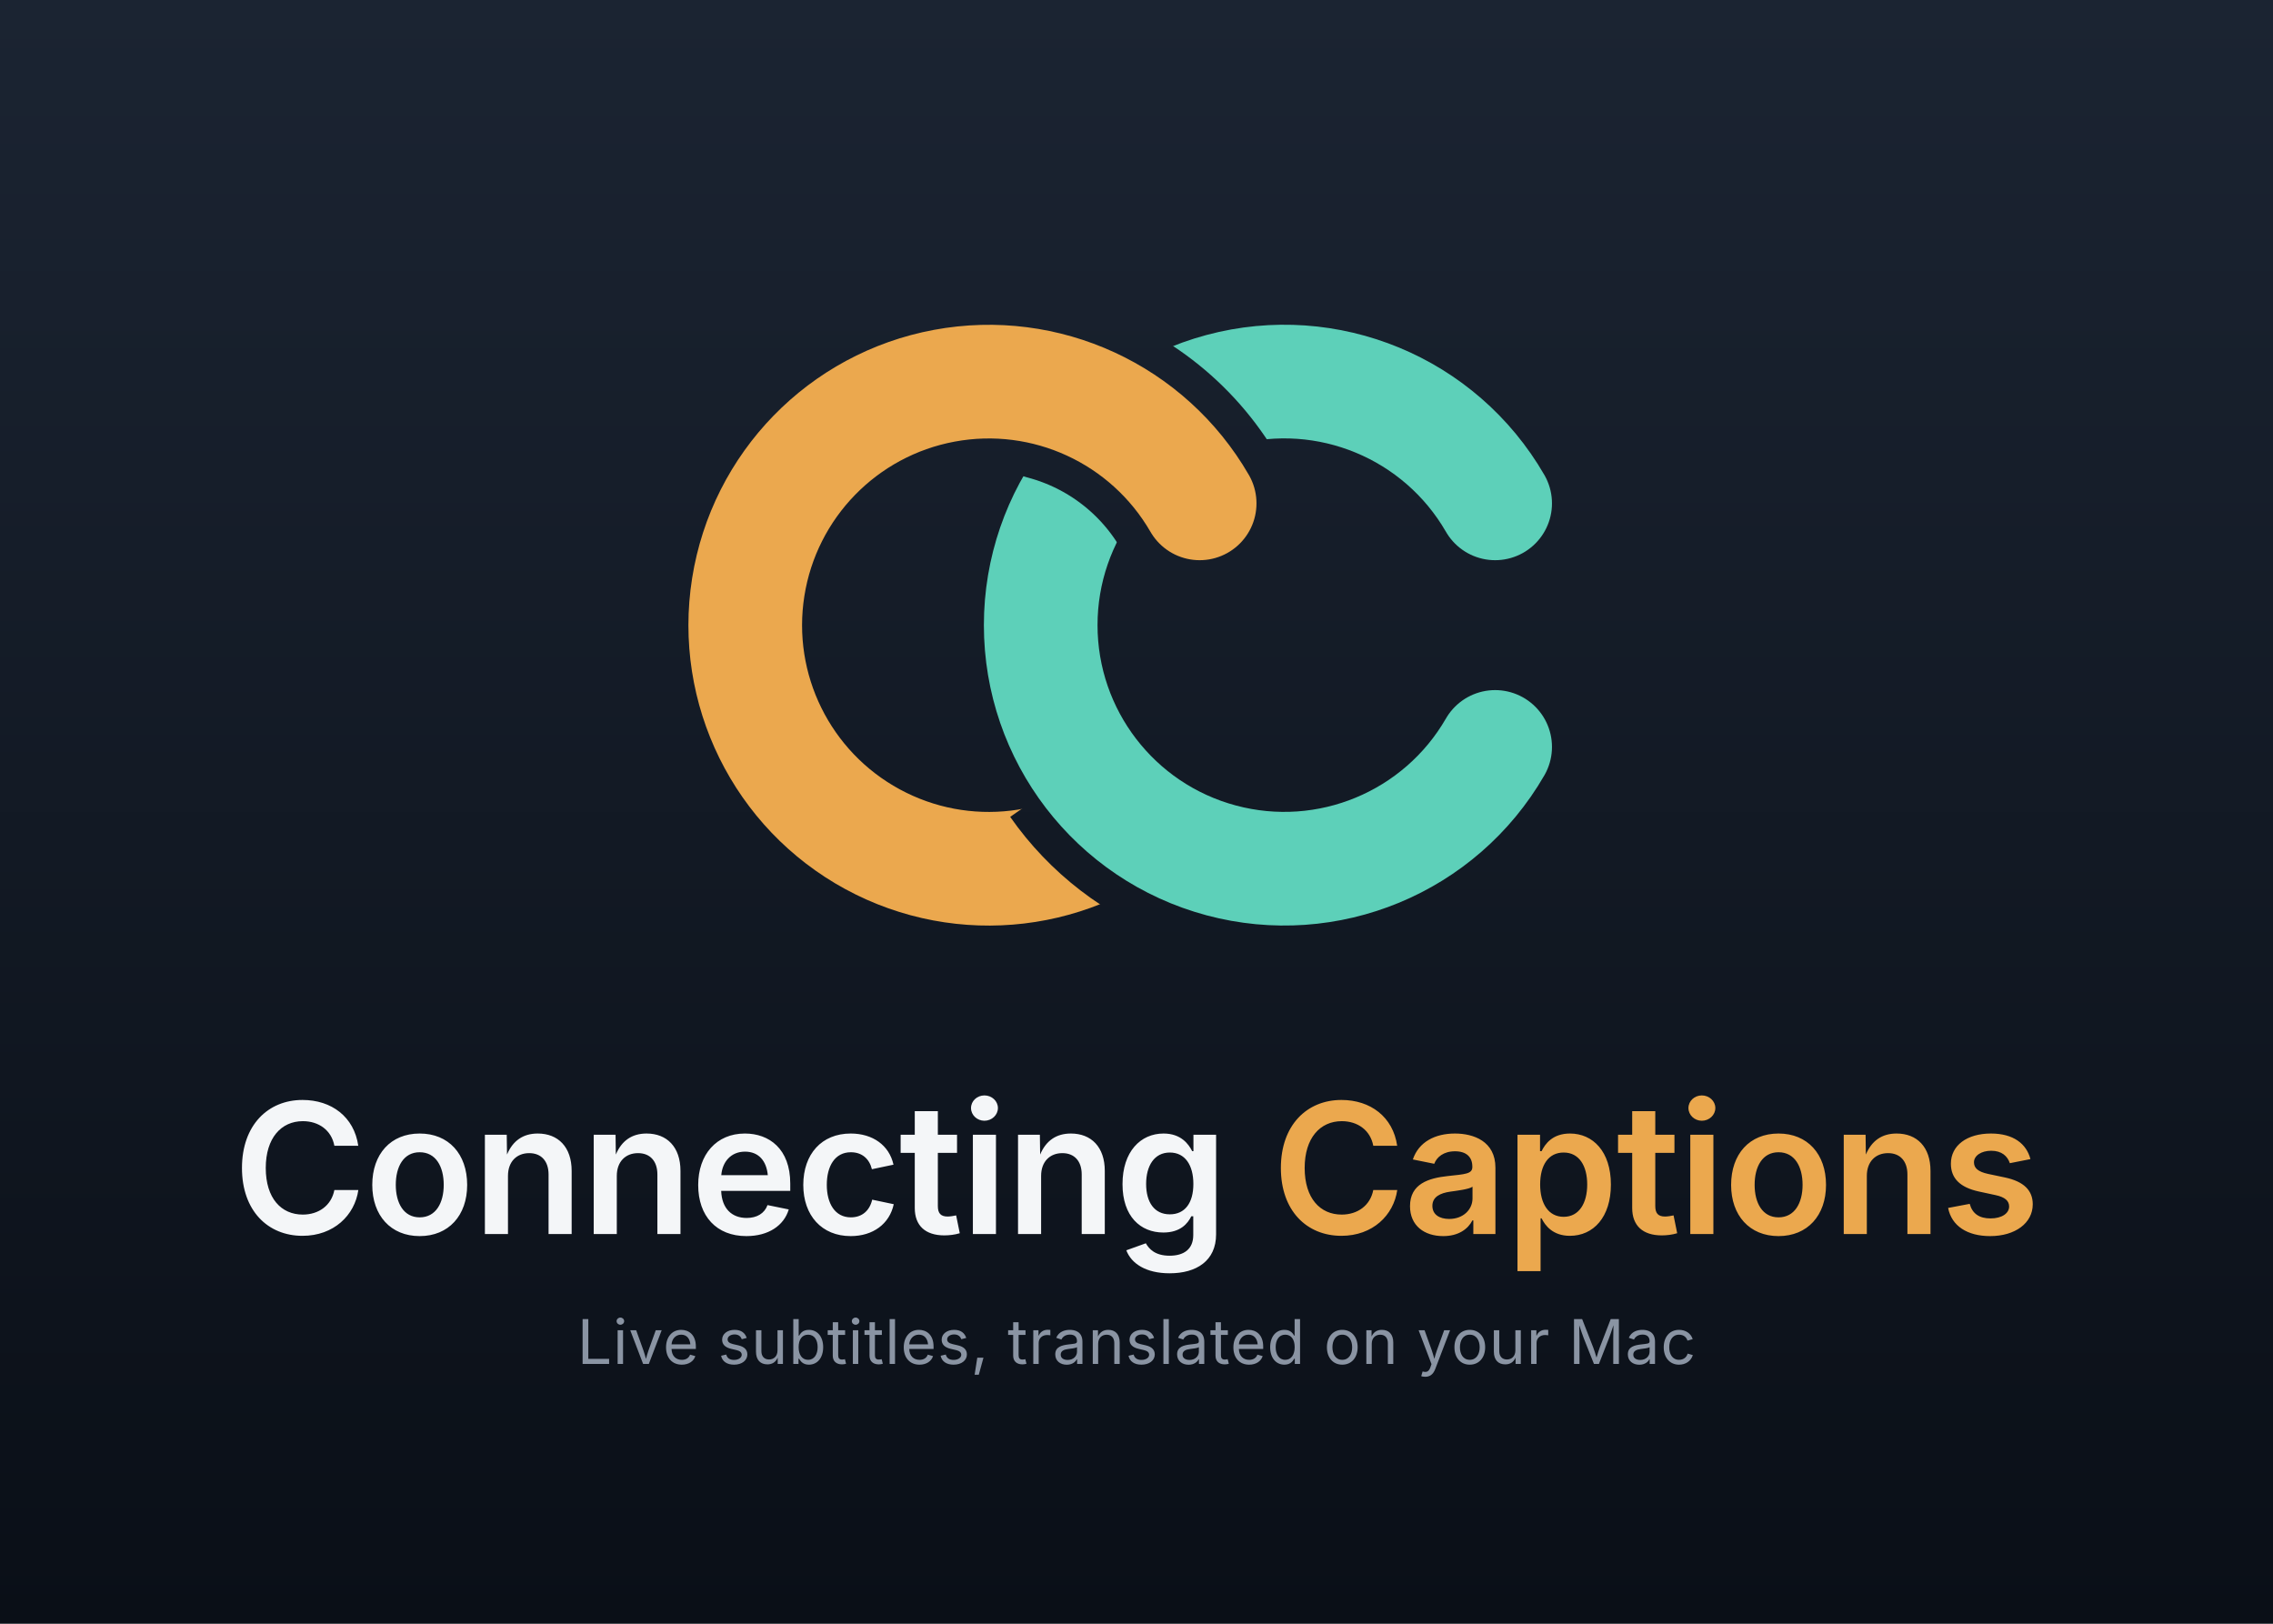
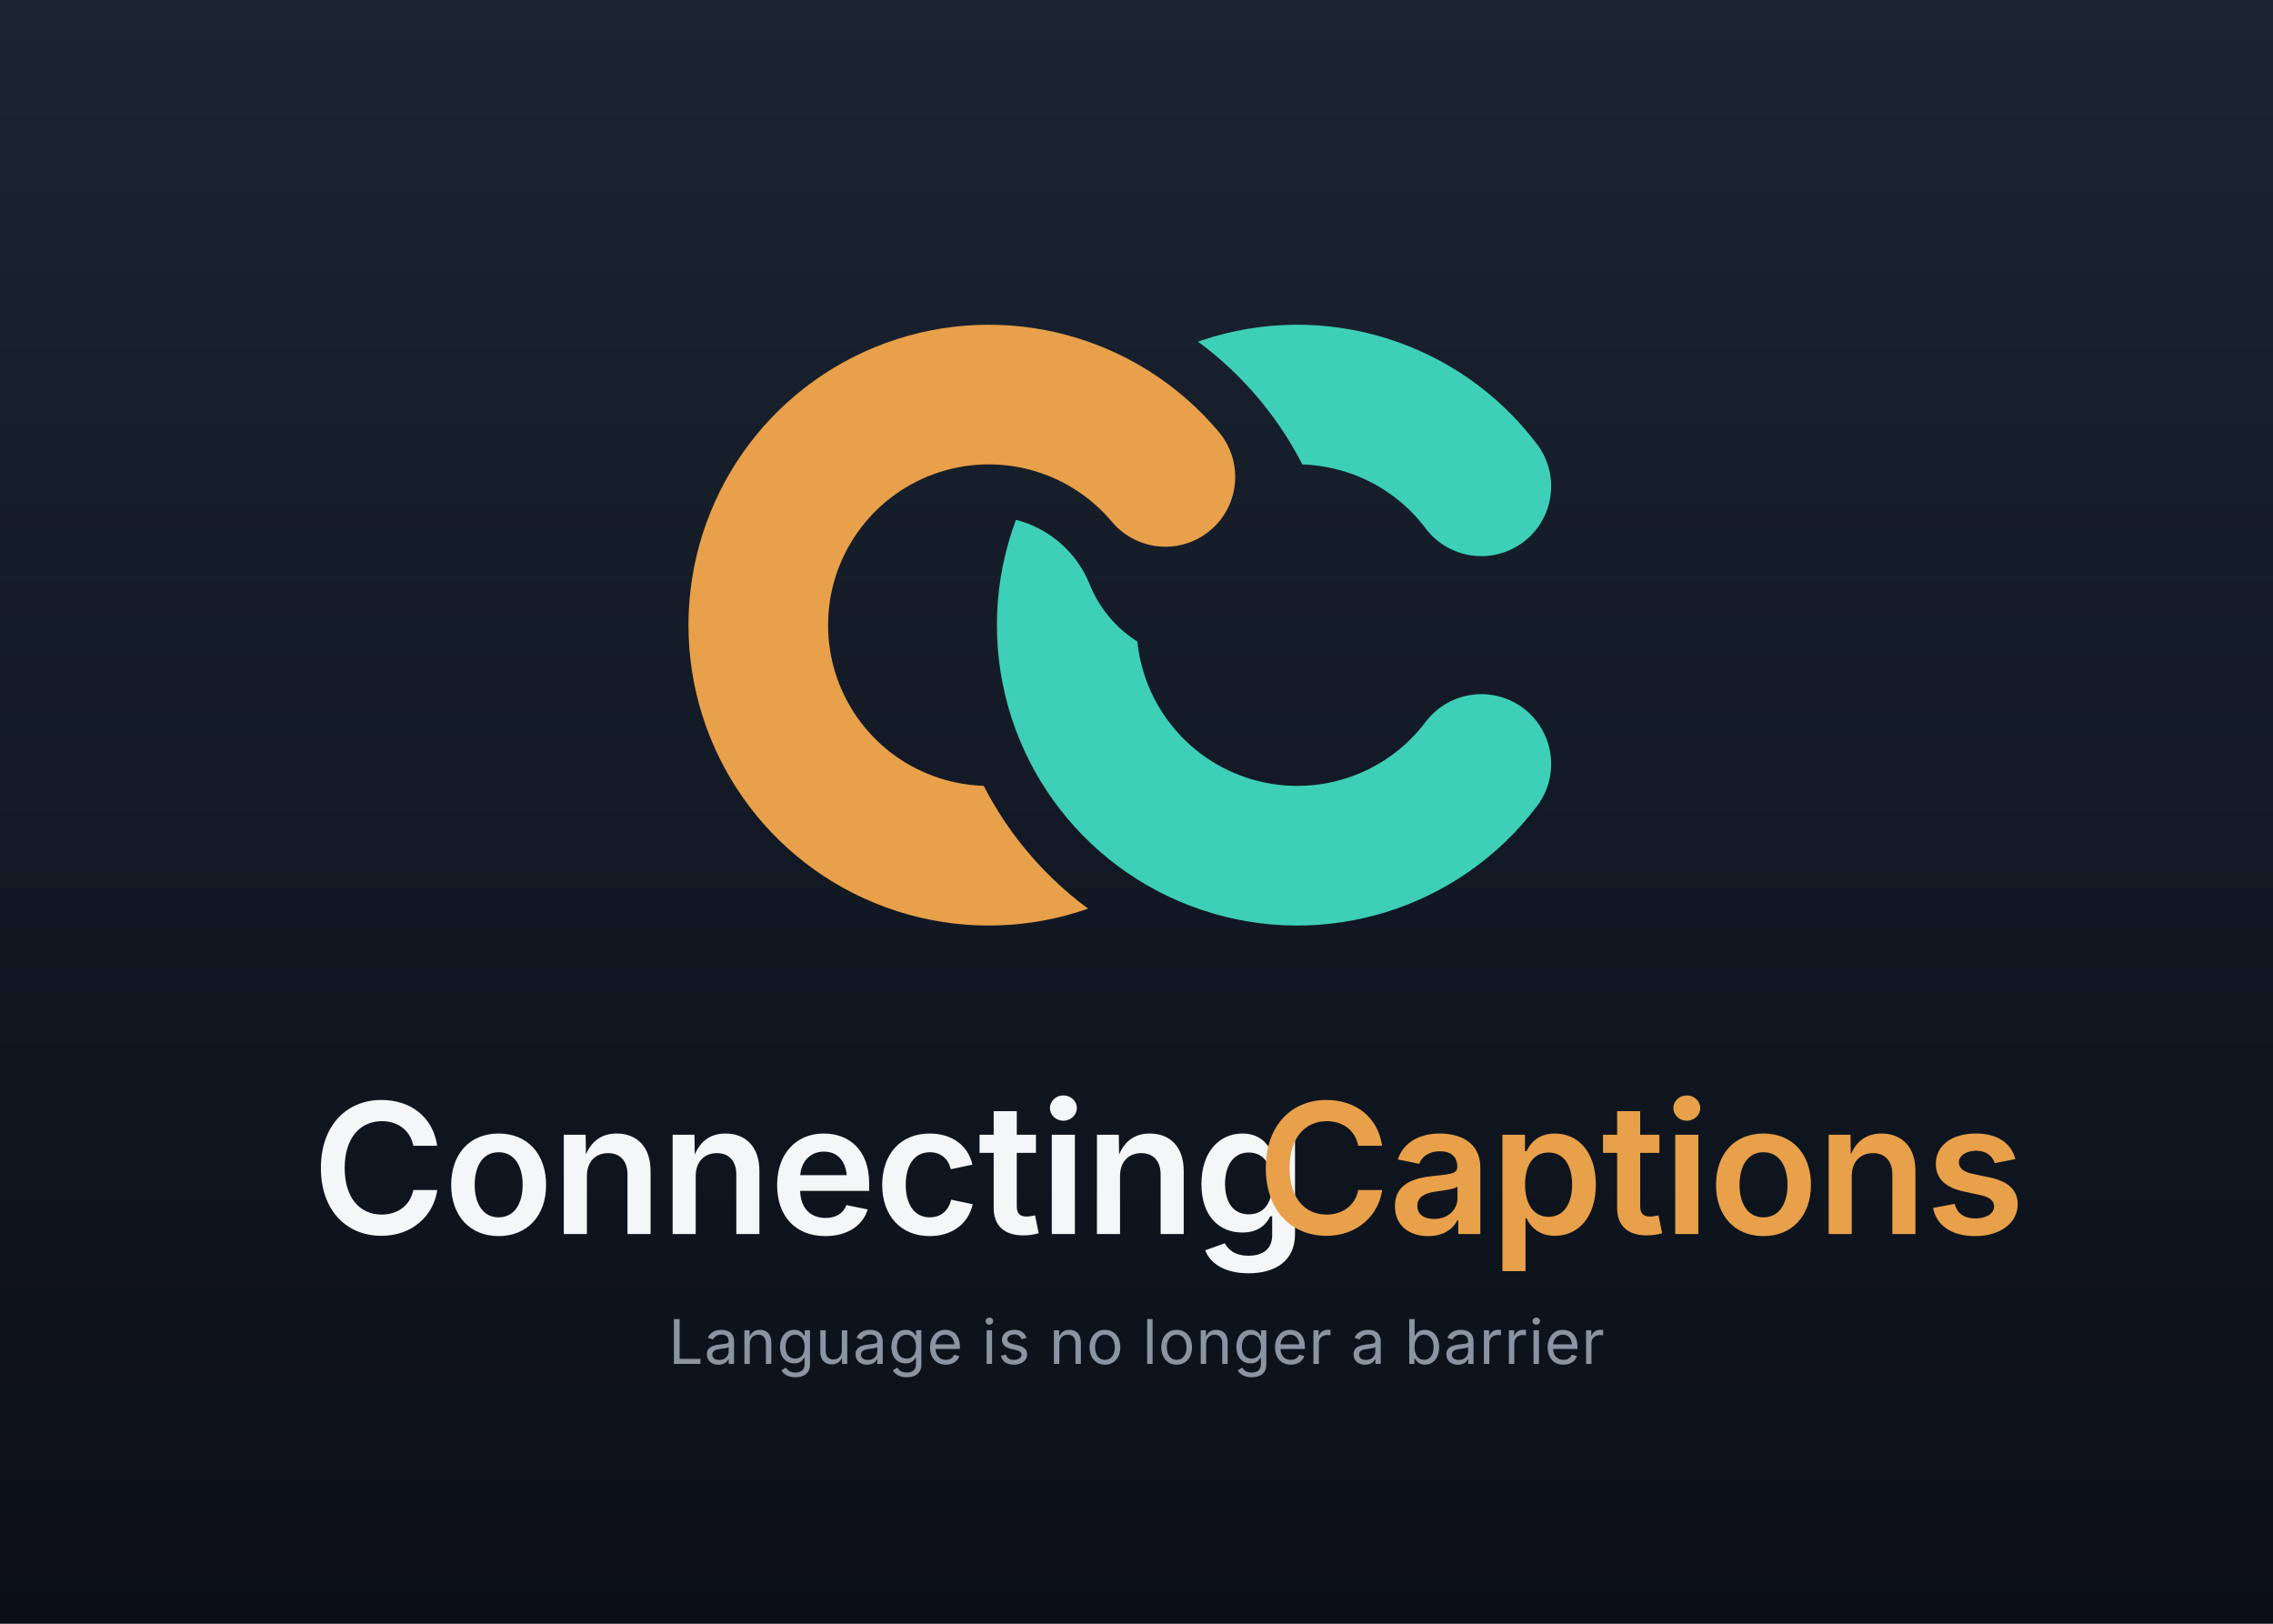
<svg xmlns="http://www.w3.org/2000/svg" width="1400" height="1000" viewBox="0 0 1400 1000">
  <defs>
    <linearGradient id="bg" x1="0" y1="0" x2="0" y2="1000" gradientUnits="userSpaceOnUse">
      <stop offset="0" stop-color="#1B2432" />
      <stop offset="1" stop-color="#0A0F17" />
    </linearGradient>
    <mask id="underAmber" maskUnits="userSpaceOnUse" x="0" y="0" width="1024" height="1024">
      <rect width="1024" height="1024" fill="#fff" />
-       <path d="M459.8 367.1 A150 150 0 0 1 550.9 437" fill="none" stroke="#000" stroke-width="112" stroke-linecap="round" />
+       <path d="M450.5 373.1 A142 142 0 0 1 552.7 458.8" fill="none" stroke="#000" stroke-width="150" stroke-linecap="round" />
    </mask>
    <mask id="underTeal" maskUnits="userSpaceOnUse" x="0" y="0" width="1024" height="1024">
      <rect width="1024" height="1024" fill="#fff" />
-       <path d="M551.7 653 A150 150 0 0 1 480.1 598" fill="none" stroke="#000" stroke-width="112" stroke-linecap="butt" />
+       <path d="M586.3 651.8 A142 142 0 0 1 474.5 551.1" fill="none" stroke="#000" stroke-width="150" stroke-linecap="butt" />
    </mask>
  </defs>
  <rect width="1400" height="1000" fill="url(#bg)" />
  <g transform="translate(188 -127)">
-     <path d="M521.4 623.5 A150 150 0 1 1 550.9 437" mask="url(#underTeal)" fill="none" stroke="#EBA84E" stroke-width="70" stroke-linecap="round" />
-     <path d="M732.9 587 A150 150 0 1 1 732.9 437" mask="url(#underAmber)" fill="none" stroke="#5DD0B9" stroke-width="70" stroke-linecap="round" />
+     <path d="M529.8 603.3 A142 142 0 1 1 529.8 420.7" mask="url(#underTeal)" fill="none" stroke="#E8A04A" stroke-width="86" stroke-linecap="round" />
+     <path d="M724.4 597.5 A142 142 0 1 1 724.4 426.5" mask="url(#underAmber)" fill="none" stroke="#3ECFB8" stroke-width="86" stroke-linecap="round" />
  </g>
-   <text x="700" y="760" text-anchor="middle" font-family="-apple-system, 'SF Pro Display', 'Helvetica Neue', sans-serif" font-size="112" font-weight="600" letter-spacing="-1.5" fill="#F4F6F8">Connecting <tspan fill="#EBA84E">Captions</tspan>
-   </text>
-   <text x="700" y="840" text-anchor="middle" font-family="-apple-system, 'SF Pro Text', 'Helvetica Neue', sans-serif" font-size="38" font-weight="400" letter-spacing="0.5" fill="#8A94A3">Live subtitles, translated on your Mac</text>
+   <text x="192" y="760" text-anchor="start" font-family="-apple-system, 'SF Pro Display', 'Helvetica Neue', sans-serif" font-size="112" font-weight="600" letter-spacing="-1.5" fill="#F4F6F8">Connecting</text>
+   <text x="774" y="760" text-anchor="start" font-family="-apple-system, 'SF Pro Display', 'Helvetica Neue', sans-serif" font-size="112" font-weight="600" letter-spacing="-1.5" fill="#E8A04A">Captions</text>
+   <text x="700" y="840" text-anchor="middle" font-family="-apple-system, 'SF Pro Text', 'Helvetica Neue', sans-serif" font-size="38" font-weight="400" letter-spacing="0.5" fill="#8A94A3">Language is no longer a barrier</text>
</svg>
